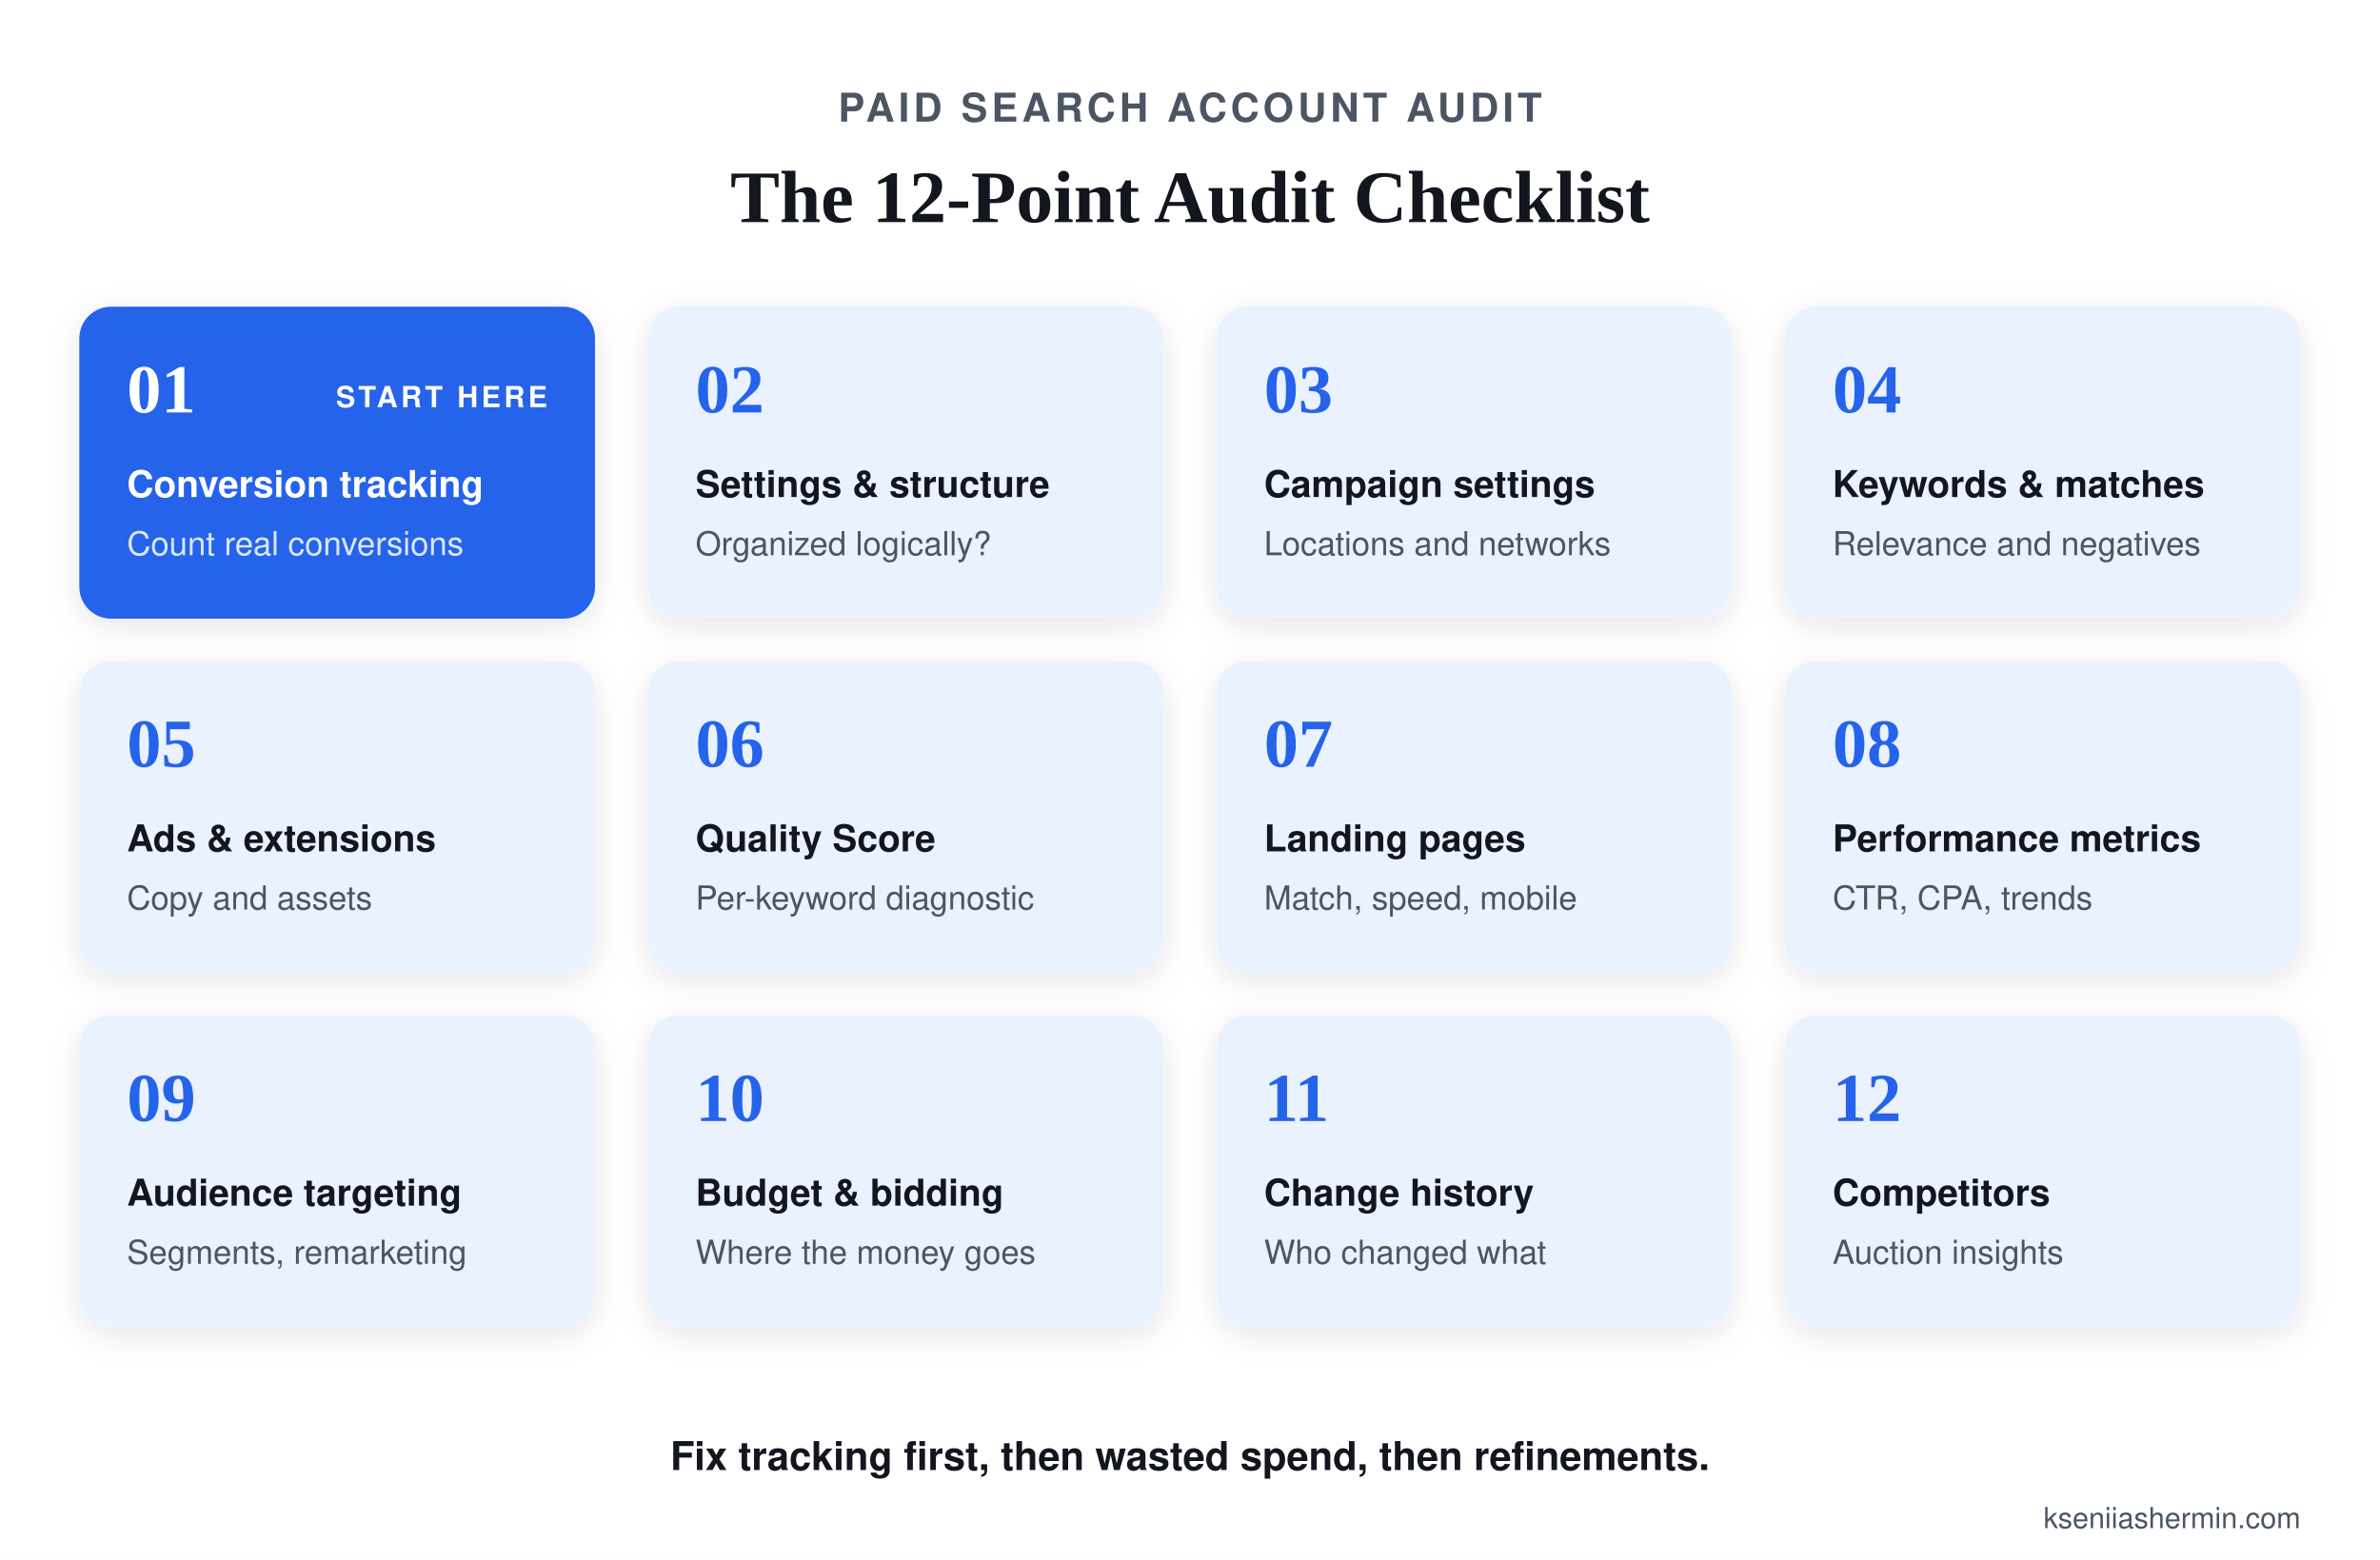
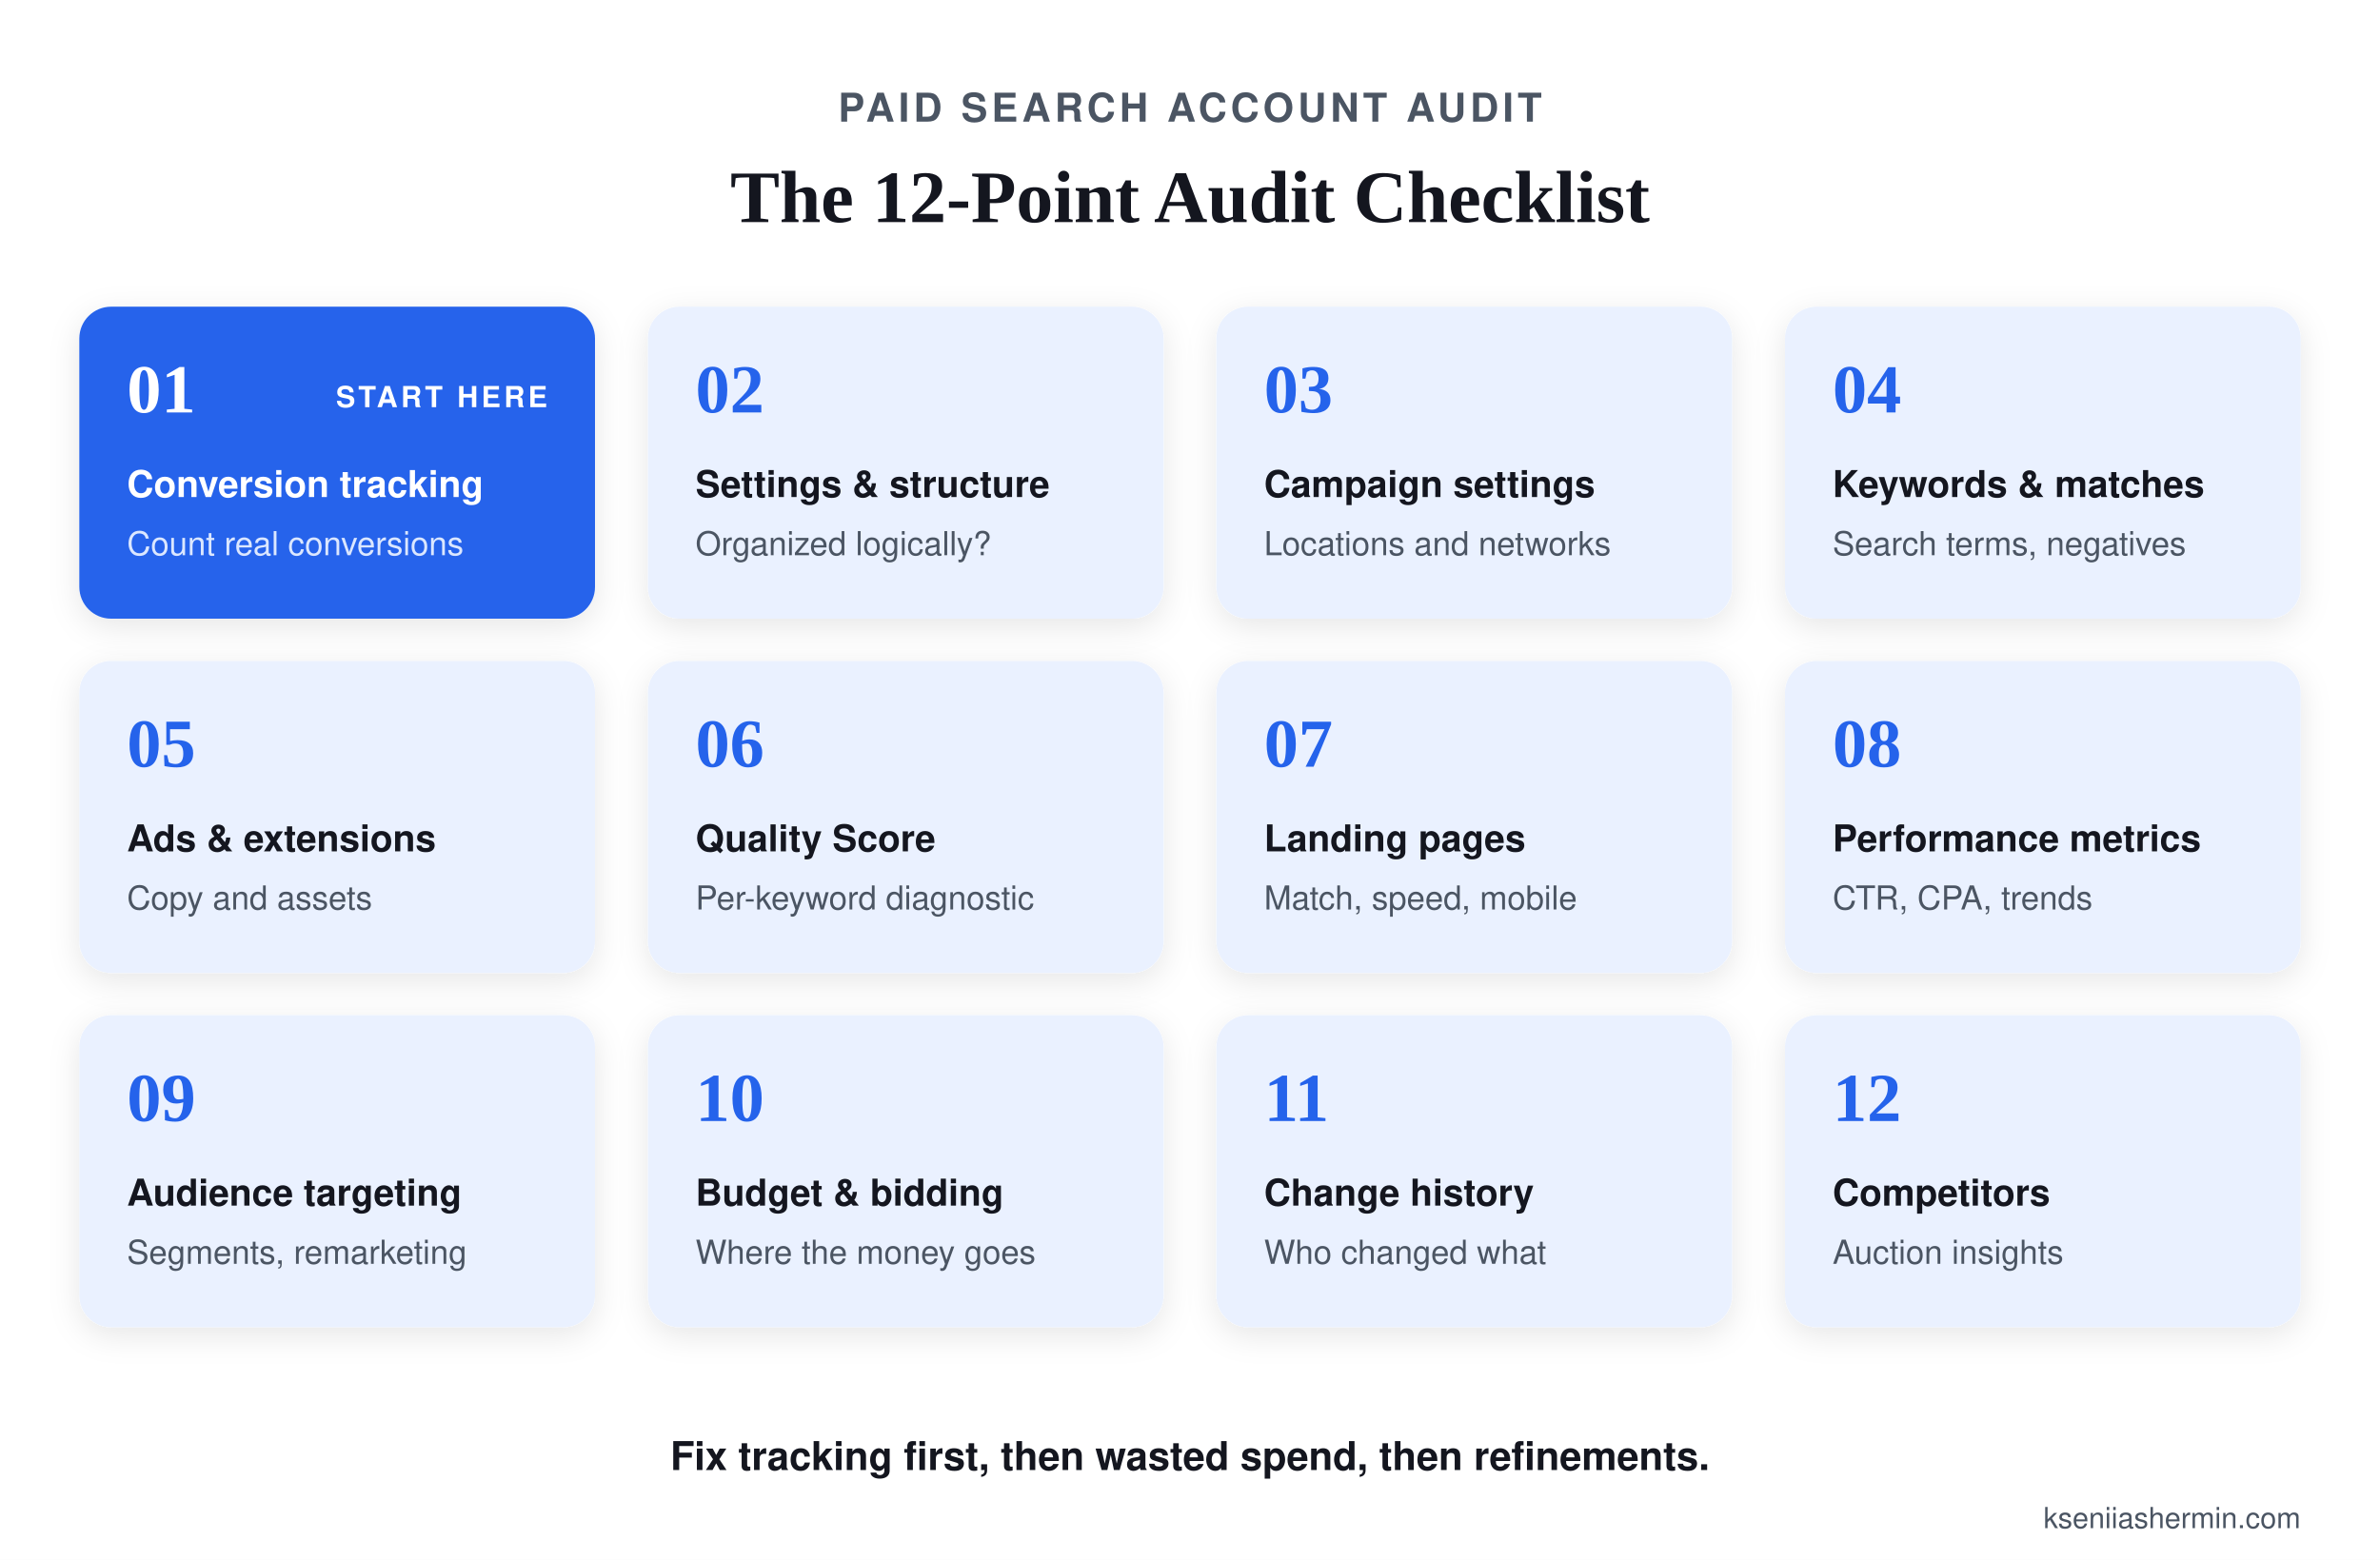
<svg xmlns="http://www.w3.org/2000/svg" viewBox="0 0 900 590" font-family="Helvetica, Arial, sans-serif" role="img">
  <defs>
    <filter id="cs" x="-20%" y="-20%" width="140%" height="140%">
      <feDropShadow dx="0" dy="3" stdDeviation="6" flood-color="#14161f" flood-opacity="0.10" />
    </filter>
  </defs>
  <rect x="0" y="0" width="900" height="590" fill="#ffffff" />
  <text x="450" y="46" text-anchor="middle" fill="#4b5563" font-size="15" letter-spacing="1.5" font-weight="600">PAID SEARCH ACCOUNT AUDIT</text>
  <text x="450" y="84" text-anchor="middle" fill="#14161f" font-size="28" font-family="Georgia, 'Times New Roman', serif" font-weight="700">The 12-Point Audit Checklist</text>
  <g filter="url(#cs)">
    <rect x="30" y="116" width="195" height="118" rx="12" fill="#2563eb" />
  </g>
  <text x="48" y="156" fill="#ffffff" font-size="26" font-family="Georgia, 'Times New Roman', serif" font-weight="700">01</text>
  <text x="207" y="154" text-anchor="end" fill="#ffffff" font-size="11" letter-spacing="1.2" font-weight="700">START HERE</text>
  <text x="48" y="188" fill="#ffffff" font-size="14" font-weight="700">Conversion tracking</text>
  <text x="48" y="210" fill="#dbe7ff" font-size="12.5">Count real conversions</text>
  <g filter="url(#cs)">
    <rect x="245" y="116" width="195" height="118" rx="12" fill="#eaf1ff" />
  </g>
  <text x="263" y="156" fill="#2563eb" font-size="26" font-family="Georgia, 'Times New Roman', serif" font-weight="700">02</text>
  <text x="263" y="188" fill="#14161f" font-size="14" font-weight="700">Settings &amp; structure</text>
  <text x="263" y="210" fill="#4b5563" font-size="12.5">Organized logically?</text>
  <g filter="url(#cs)">
    <rect x="460" y="116" width="195" height="118" rx="12" fill="#eaf1ff" />
  </g>
  <text x="478" y="156" fill="#2563eb" font-size="26" font-family="Georgia, 'Times New Roman', serif" font-weight="700">03</text>
  <text x="478" y="188" fill="#14161f" font-size="14" font-weight="700">Campaign settings</text>
  <text x="478" y="210" fill="#4b5563" font-size="12.5">Locations and networks</text>
  <g filter="url(#cs)">
    <rect x="675" y="116" width="195" height="118" rx="12" fill="#eaf1ff" />
  </g>
  <text x="693" y="156" fill="#2563eb" font-size="26" font-family="Georgia, 'Times New Roman', serif" font-weight="700">04</text>
  <text x="693" y="188" fill="#14161f" font-size="14" font-weight="700">Keywords &amp; matches</text>
-   <text x="693" y="210" fill="#4b5563" font-size="12.5">Relevance and negatives</text>
+   <text x="693" y="210" fill="#4b5563" font-size="12.5">Search terms, negatives</text>
  <g filter="url(#cs)">
    <rect x="30" y="250" width="195" height="118" rx="12" fill="#eaf1ff" />
  </g>
  <text x="48" y="290" fill="#2563eb" font-size="26" font-family="Georgia, 'Times New Roman', serif" font-weight="700">05</text>
  <text x="48" y="322" fill="#14161f" font-size="14" font-weight="700">Ads &amp; extensions</text>
  <text x="48" y="344" fill="#4b5563" font-size="12.5">Copy and assets</text>
  <g filter="url(#cs)">
    <rect x="245" y="250" width="195" height="118" rx="12" fill="#eaf1ff" />
  </g>
  <text x="263" y="290" fill="#2563eb" font-size="26" font-family="Georgia, 'Times New Roman', serif" font-weight="700">06</text>
  <text x="263" y="322" fill="#14161f" font-size="14" font-weight="700">Quality Score</text>
  <text x="263" y="344" fill="#4b5563" font-size="12.5">Per-keyword diagnostic</text>
  <g filter="url(#cs)">
    <rect x="460" y="250" width="195" height="118" rx="12" fill="#eaf1ff" />
  </g>
  <text x="478" y="290" fill="#2563eb" font-size="26" font-family="Georgia, 'Times New Roman', serif" font-weight="700">07</text>
  <text x="478" y="322" fill="#14161f" font-size="14" font-weight="700">Landing pages</text>
  <text x="478" y="344" fill="#4b5563" font-size="12.5">Match, speed, mobile</text>
  <g filter="url(#cs)">
    <rect x="675" y="250" width="195" height="118" rx="12" fill="#eaf1ff" />
  </g>
  <text x="693" y="290" fill="#2563eb" font-size="26" font-family="Georgia, 'Times New Roman', serif" font-weight="700">08</text>
  <text x="693" y="322" fill="#14161f" font-size="14" font-weight="700">Performance metrics</text>
  <text x="693" y="344" fill="#4b5563" font-size="12.5">CTR, CPA, trends</text>
  <g filter="url(#cs)">
    <rect x="30" y="384" width="195" height="118" rx="12" fill="#eaf1ff" />
  </g>
  <text x="48" y="424" fill="#2563eb" font-size="26" font-family="Georgia, 'Times New Roman', serif" font-weight="700">09</text>
  <text x="48" y="456" fill="#14161f" font-size="14" font-weight="700">Audience targeting</text>
  <text x="48" y="478" fill="#4b5563" font-size="12.5">Segments, remarketing</text>
  <g filter="url(#cs)">
    <rect x="245" y="384" width="195" height="118" rx="12" fill="#eaf1ff" />
  </g>
  <text x="263" y="424" fill="#2563eb" font-size="26" font-family="Georgia, 'Times New Roman', serif" font-weight="700">10</text>
  <text x="263" y="456" fill="#14161f" font-size="14" font-weight="700">Budget &amp; bidding</text>
  <text x="263" y="478" fill="#4b5563" font-size="12.5">Where the money goes</text>
  <g filter="url(#cs)">
    <rect x="460" y="384" width="195" height="118" rx="12" fill="#eaf1ff" />
  </g>
  <text x="478" y="424" fill="#2563eb" font-size="26" font-family="Georgia, 'Times New Roman', serif" font-weight="700">11</text>
  <text x="478" y="456" fill="#14161f" font-size="14" font-weight="700">Change history</text>
  <text x="478" y="478" fill="#4b5563" font-size="12.5">Who changed what</text>
  <g filter="url(#cs)">
    <rect x="675" y="384" width="195" height="118" rx="12" fill="#eaf1ff" />
  </g>
  <text x="693" y="424" fill="#2563eb" font-size="26" font-family="Georgia, 'Times New Roman', serif" font-weight="700">12</text>
  <text x="693" y="456" fill="#14161f" font-size="14" font-weight="700">Competitors</text>
  <text x="693" y="478" fill="#4b5563" font-size="12.5">Auction insights</text>
  <text x="450" y="556" text-anchor="middle" fill="#14161f" font-size="15" font-weight="600">Fix tracking first, then wasted spend, then refinements.</text>
  <text x="870" y="578" text-anchor="end" fill="#4b5563" font-size="11">kseniiashermin.com</text>
</svg>
